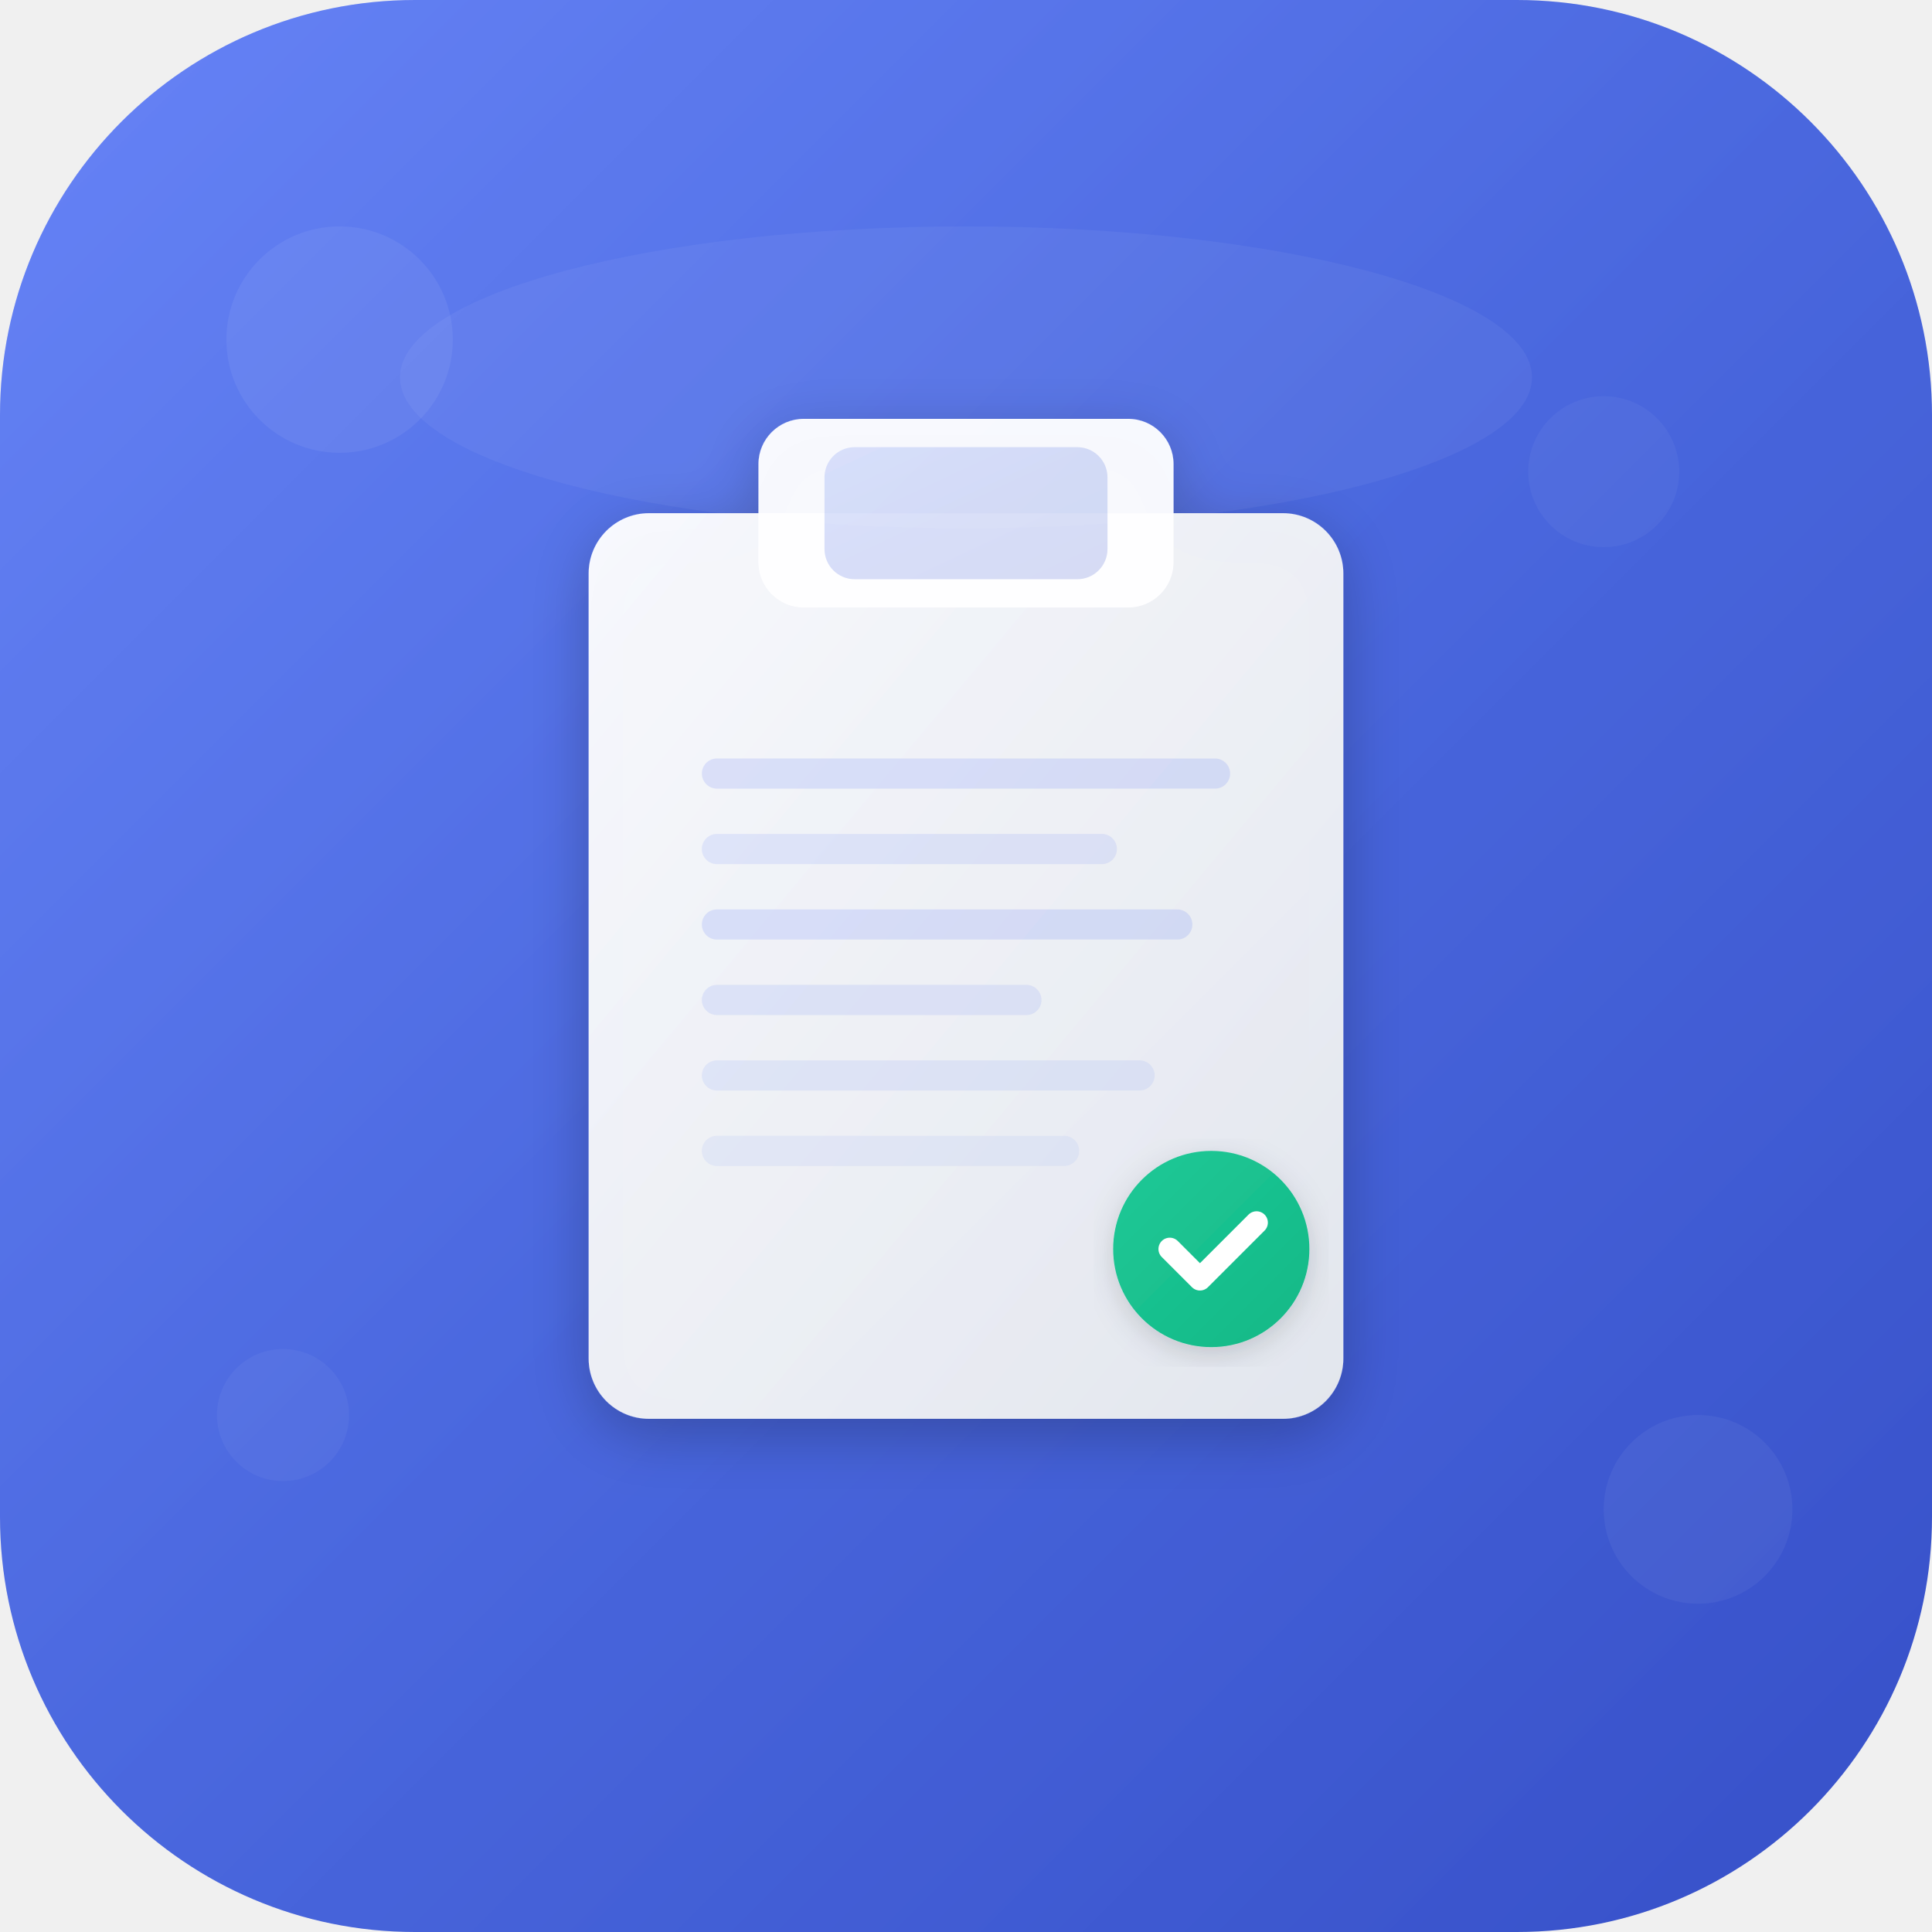
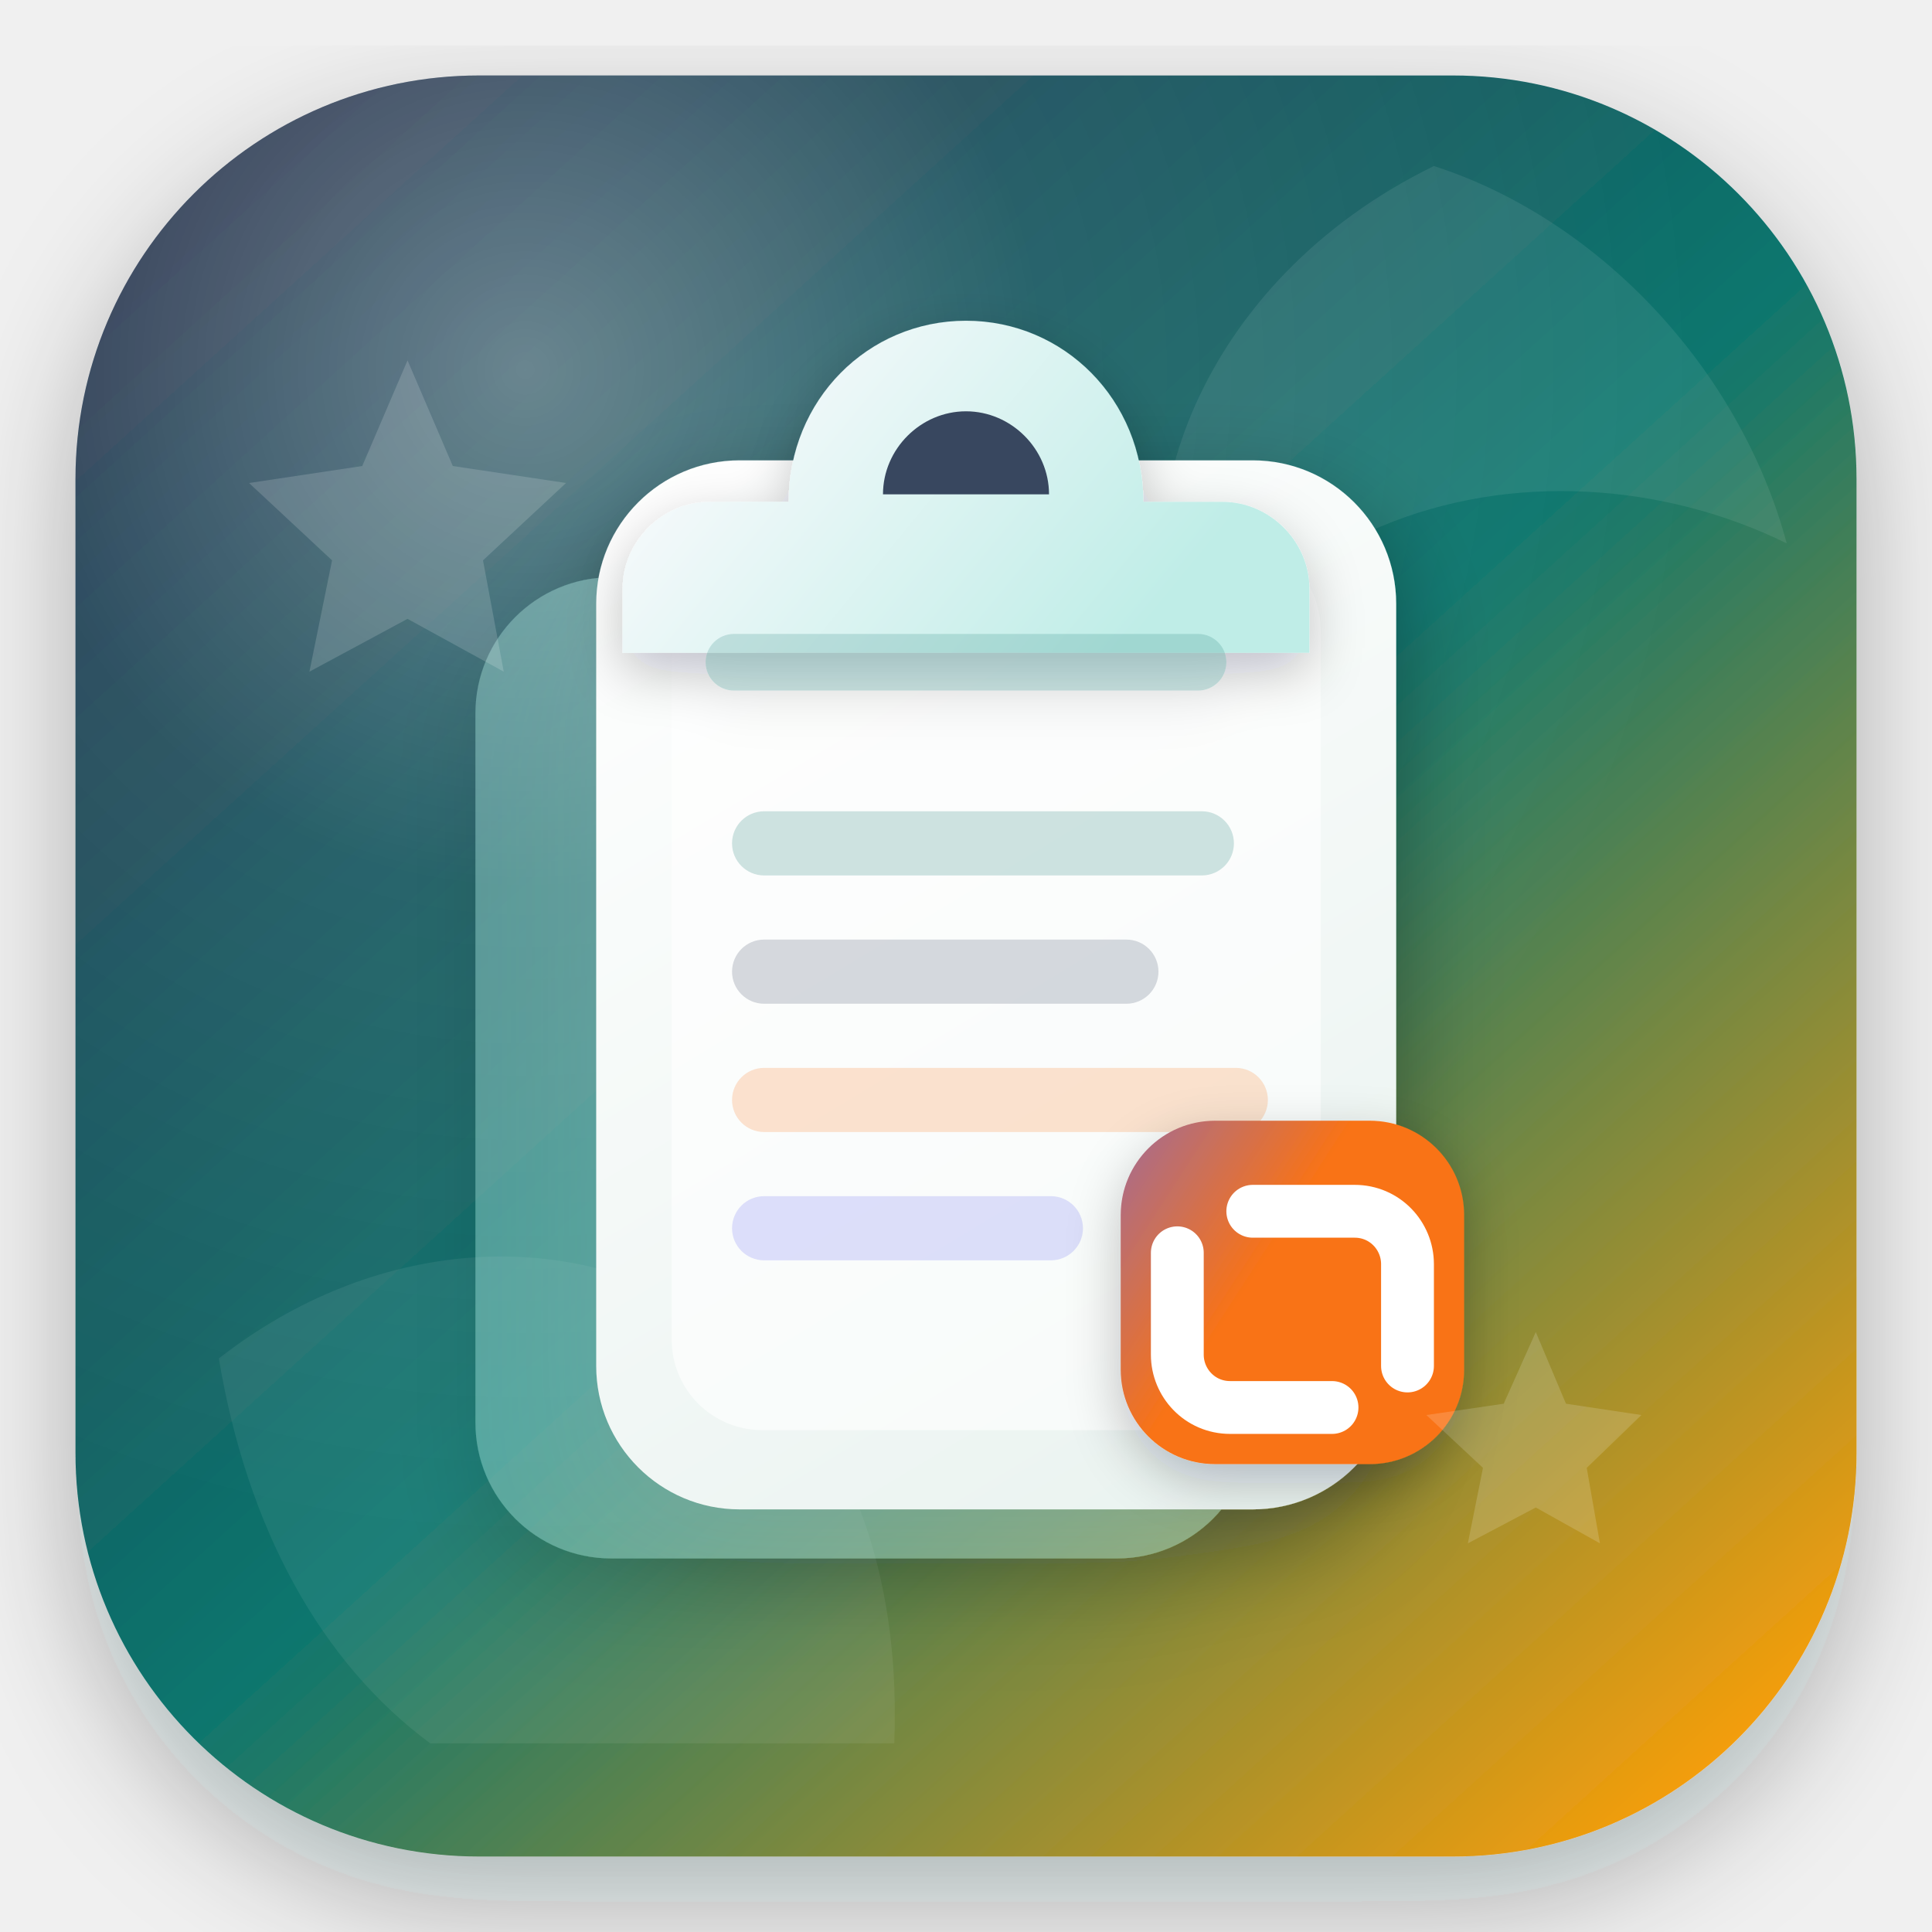
<svg xmlns="http://www.w3.org/2000/svg" width="1024" height="1024" viewBox="0 0 1024 1024">
  <defs>
-     <linearGradient id="bgGrad" x1="0%" y1="0%" x2="100%" y2="100%">
-       <stop offset="0%" style="stop-color:#4c6ef5" />
-       <stop offset="50%" style="stop-color:#3b5bdb" />
-       <stop offset="100%" style="stop-color:#364fc7" />
+     <linearGradient id="bg" x1="120" y1="80" x2="904" y2="944" gradientUnits="userSpaceOnUse">
+       <stop offset="0" stop-color="#22304B" />
+       <stop offset="0.52" stop-color="#0E766E" />
+       <stop offset="1" stop-color="#F59E0B" />
    </linearGradient>
-     <linearGradient id="shine" x1="0%" y1="0%" x2="100%" y2="100%">
-       <stop offset="0%" style="stop-color:rgba(255,255,255,0.15)" />
-       <stop offset="100%" style="stop-color:rgba(255,255,255,0)" />
+     <radialGradient id="glow" cx="0" cy="0" r="1" gradientUnits="userSpaceOnUse" gradientTransform="translate(280 196) rotate(48) scale(620)">
+       <stop offset="0" stop-color="#FFFFFF" stop-opacity="0.34" />
+       <stop offset="0.44" stop-color="#FFFFFF" stop-opacity="0.08" />
+       <stop offset="1" stop-color="#FFFFFF" stop-opacity="0" />
+     </radialGradient>
+     <linearGradient id="paper" x1="346" y1="232" x2="680" y2="786" gradientUnits="userSpaceOnUse">
+       <stop offset="0" stop-color="#FFFFFF" />
+       <stop offset="1" stop-color="#EAF3F0" />
    </linearGradient>
-     <linearGradient id="boardGrad" x1="0%" y1="0%" x2="100%" y2="100%">
-       <stop offset="0%" style="stop-color:#ffffff" />
-       <stop offset="100%" style="stop-color:#e9ecef" />
+     <linearGradient id="clip" x1="410" y1="160" x2="612" y2="326" gradientUnits="userSpaceOnUse">
+       <stop offset="0" stop-color="#F8FAFC" />
+       <stop offset="1" stop-color="#BFEDE7" />
    </linearGradient>
-     <linearGradient id="checkGrad" x1="0%" y1="0%" x2="100%" y2="100%">
-       <stop offset="0%" style="stop-color:#20c997" />
-       <stop offset="100%" style="stop-color:#12b886" />
+     <linearGradient id="accent" x1="374" y1="394" x2="708" y2="610" gradientUnits="userSpaceOnUse">
+       <stop offset="0" stop-color="#14B8A6" />
+       <stop offset="0.55" stop-color="#6366F1" />
+       <stop offset="1" stop-color="#F97316" />
    </linearGradient>
-     <filter id="shadow" x="-20%" y="-20%" width="140%" height="140%">
-       <feDropShadow dx="0" dy="8" stdDeviation="16" flood-color="#000" flood-opacity="0.25" />
+     <filter id="tileShadow" x="-10%" y="-10%" width="120%" height="120%">
+       <feDropShadow dx="0" dy="24" stdDeviation="32" flood-color="#0B1220" flood-opacity="0.28" />
    </filter>
-     <filter id="innerShadow" x="-10%" y="-10%" width="120%" height="120%">
-       <feDropShadow dx="0" dy="4" stdDeviation="8" flood-color="#000" flood-opacity="0.15" />
+     <filter id="paperShadow" x="-20%" y="-20%" width="140%" height="140%">
+       <feDropShadow dx="0" dy="20" stdDeviation="26" flood-color="#0B1220" flood-opacity="0.36" />
    </filter>
-     <clipPath id="roundClip">
-       <rect x="0" y="0" width="1024" height="1024" rx="220" ry="220" />
-     </clipPath>
+     <filter id="softShadow" x="-20%" y="-20%" width="140%" height="140%">
+       <feDropShadow dx="0" dy="10" stdDeviation="14" flood-color="#0B1220" flood-opacity="0.24" />
+     </filter>
  </defs>
-   <rect width="1024" height="1024" rx="220" ry="220" fill="url(#bgGrad)" />
-   <rect width="1024" height="1024" rx="220" ry="220" fill="url(#shine)" />
-   <circle cx="180" cy="180" r="60" fill="rgba(255,255,255,0.06)" />
-   <circle cx="850" cy="250" r="40" fill="rgba(255,255,255,0.04)" />
-   <circle cx="900" cy="800" r="50" fill="rgba(255,255,255,0.05)" />
-   <circle cx="150" cy="750" r="35" fill="rgba(255,255,255,0.04)" />
-   <g transform="translate(512, 512)" filter="url(#shadow)">
-     <rect x="-200" y="-240" width="400" height="480" rx="32" ry="32" fill="url(#boardGrad)" opacity="0.95" />
-     <rect x="-110" y="-290" width="220" height="100" rx="24" ry="24" fill="white" opacity="0.95" />
-     <rect x="-75" y="-275" width="150" height="70" rx="16" ry="16" fill="url(#bgGrad)" opacity="0.2" />
-     <rect x="-140" y="-110" width="280" height="16" rx="8" ry="8" fill="#4c6ef5" opacity="0.15" />
-     <rect x="-140" y="-70" width="220" height="16" rx="8" ry="8" fill="#4c6ef5" opacity="0.12" />
-     <rect x="-140" y="-30" width="260" height="16" rx="8" ry="8" fill="#4c6ef5" opacity="0.15" />
-     <rect x="-140" y="10" width="180" height="16" rx="8" ry="8" fill="#4c6ef5" opacity="0.12" />
-     <rect x="-140" y="50" width="240" height="16" rx="8" ry="8" fill="#4c6ef5" opacity="0.1" />
-     <rect x="-140" y="90" width="200" height="16" rx="8" ry="8" fill="#4c6ef5" opacity="0.08" />
-     <circle cx="130" cy="150" r="52" fill="url(#checkGrad)" filter="url(#innerShadow)" />
-     <path d="M108 150 L124 166 L154 136" stroke="white" stroke-width="12" fill="none" stroke-linecap="round" stroke-linejoin="round" />
+   <rect x="40" y="40" width="944" height="944" rx="214" fill="url(#bg)" filter="url(#tileShadow)" />
+   <rect x="40" y="40" width="944" height="944" rx="214" fill="url(#glow)" />
+   <path d="M760 88C847 116 922 195 947 288C882 256 801 250 732 279C690 296 656 322 628 353C592 276 635 149 760 88Z" fill="#FFFFFF" opacity="0.08" />
+   <path d="M116 720C198 656 299 650 372 696C440 739 478 818 474 924H228C170 881 131 810 116 720Z" fill="#FFFFFF" opacity="0.07" />
+   <g filter="url(#paperShadow)">
+     <rect x="252" y="306" width="412" height="520" rx="72" fill="#B7F2E8" opacity="0.35" />
+     <rect x="316" y="244" width="424" height="556" rx="76" fill="url(#paper)" />
+     <rect x="356" y="286" width="344" height="472" rx="48" fill="#FFFFFF" opacity="0.62" />
  </g>
-   <ellipse cx="512" cy="200" rx="300" ry="80" fill="rgba(255,255,255,0.05)" />
+   <g filter="url(#softShadow)">
+     <path d="M418 266C418 212 460 170 512 170C564 170 606 212 606 266H648C673 266 694 287 694 312V346H330V312C330 287 351 266 376 266H418Z" fill="url(#clip)" />
+     <path d="M468 262C468 238 488 218 512 218C536 218 556 238 556 262H468Z" fill="#22304B" opacity="0.88" />
+     <rect x="374" y="336" width="276" height="30" rx="15" fill="#0F766E" opacity="0.18" />
+   </g>
+   <g>
+     <rect x="388" y="430" width="266" height="34" rx="17" fill="#0F766E" opacity="0.20" />
+     <rect x="388" y="498" width="226" height="34" rx="17" fill="#22304B" opacity="0.18" />
+     <rect x="388" y="566" width="284" height="34" rx="17" fill="#F97316" opacity="0.20" />
+     <rect x="388" y="634" width="186" height="34" rx="17" fill="#6366F1" opacity="0.20" />
+   </g>
+   <g filter="url(#softShadow)">
+     <rect x="594" y="594" width="182" height="182" rx="50" fill="url(#accent)" />
+     <path d="M664 642H718C734 642 746 655 746 670V724" fill="none" stroke="#FFFFFF" stroke-width="28" stroke-linecap="round" />
+     <path d="M706 746H652C636 746 624 733 624 718V664" fill="none" stroke="#FFFFFF" stroke-width="28" stroke-linecap="round" />
+   </g>
+   <path d="M216 191L240 247L300 256L256 297L267 356L216 328L164 356L176 297L132 256L192 247Z" fill="#FFFFFF" opacity="0.16" />
+   <path d="M814 706L830 744L870 750L841 778L848 818L814 799L778 818L786 778L756 750L797 744Z" fill="#FFFFFF" opacity="0.16" />
</svg>
